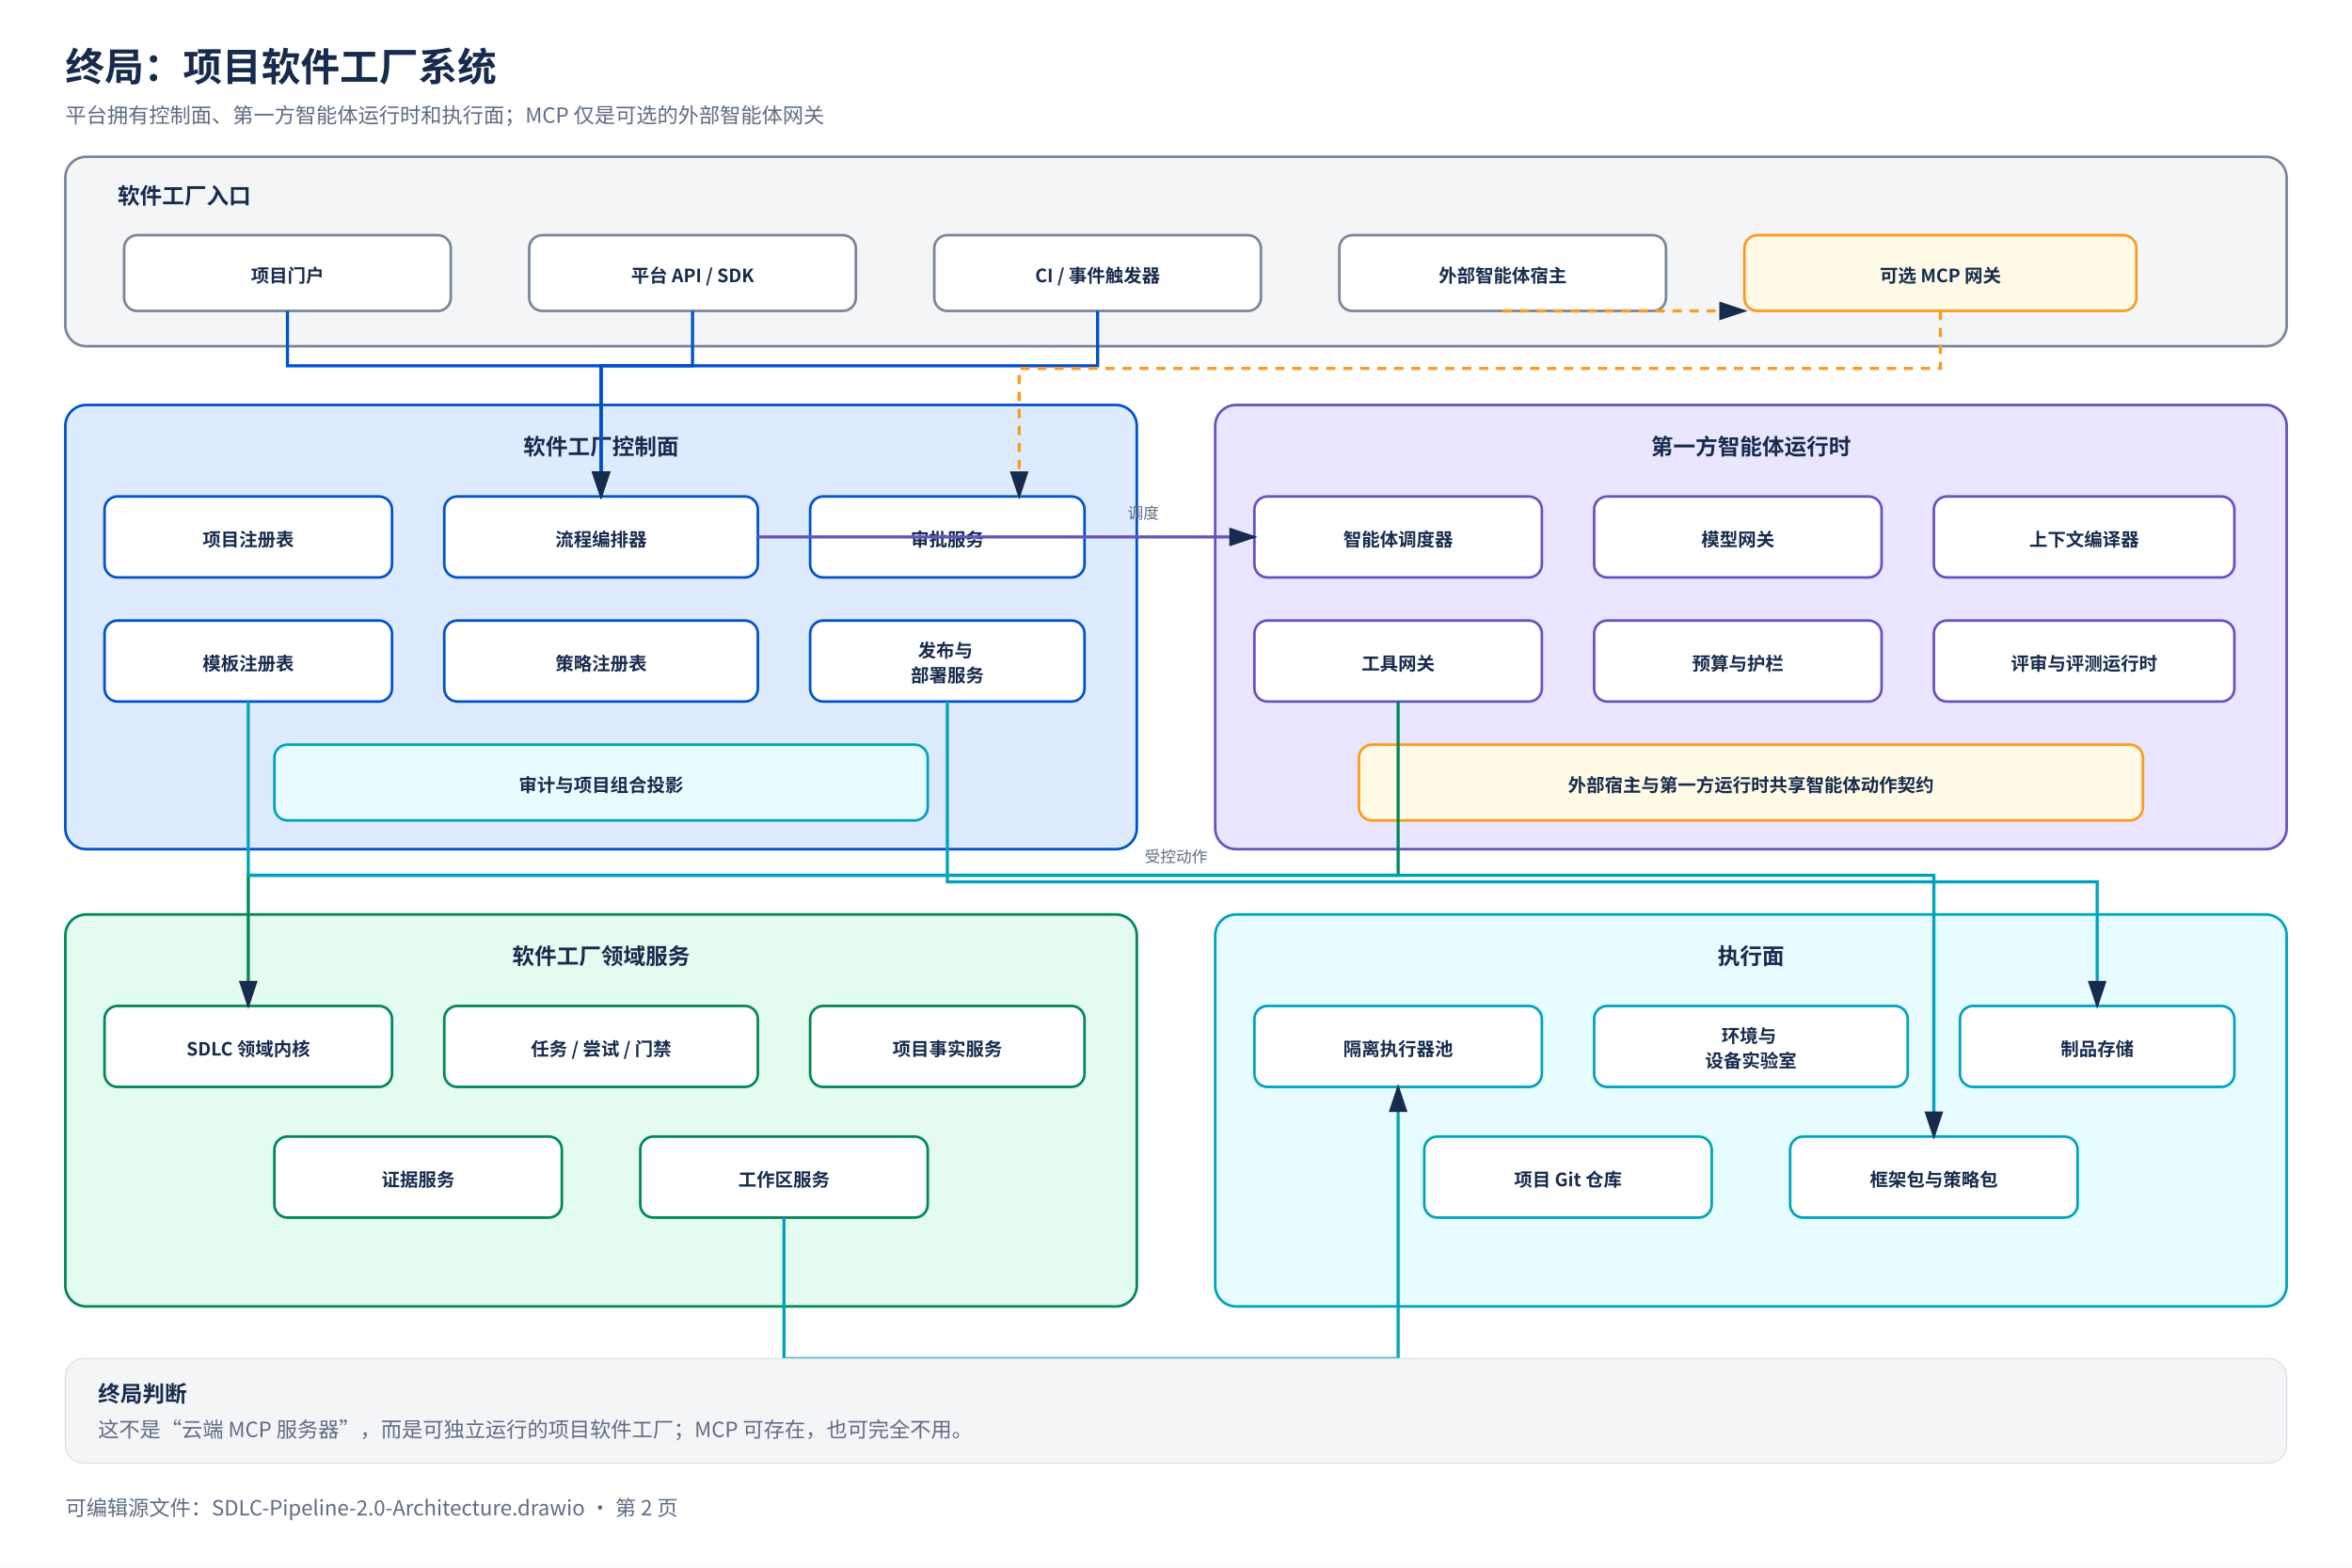
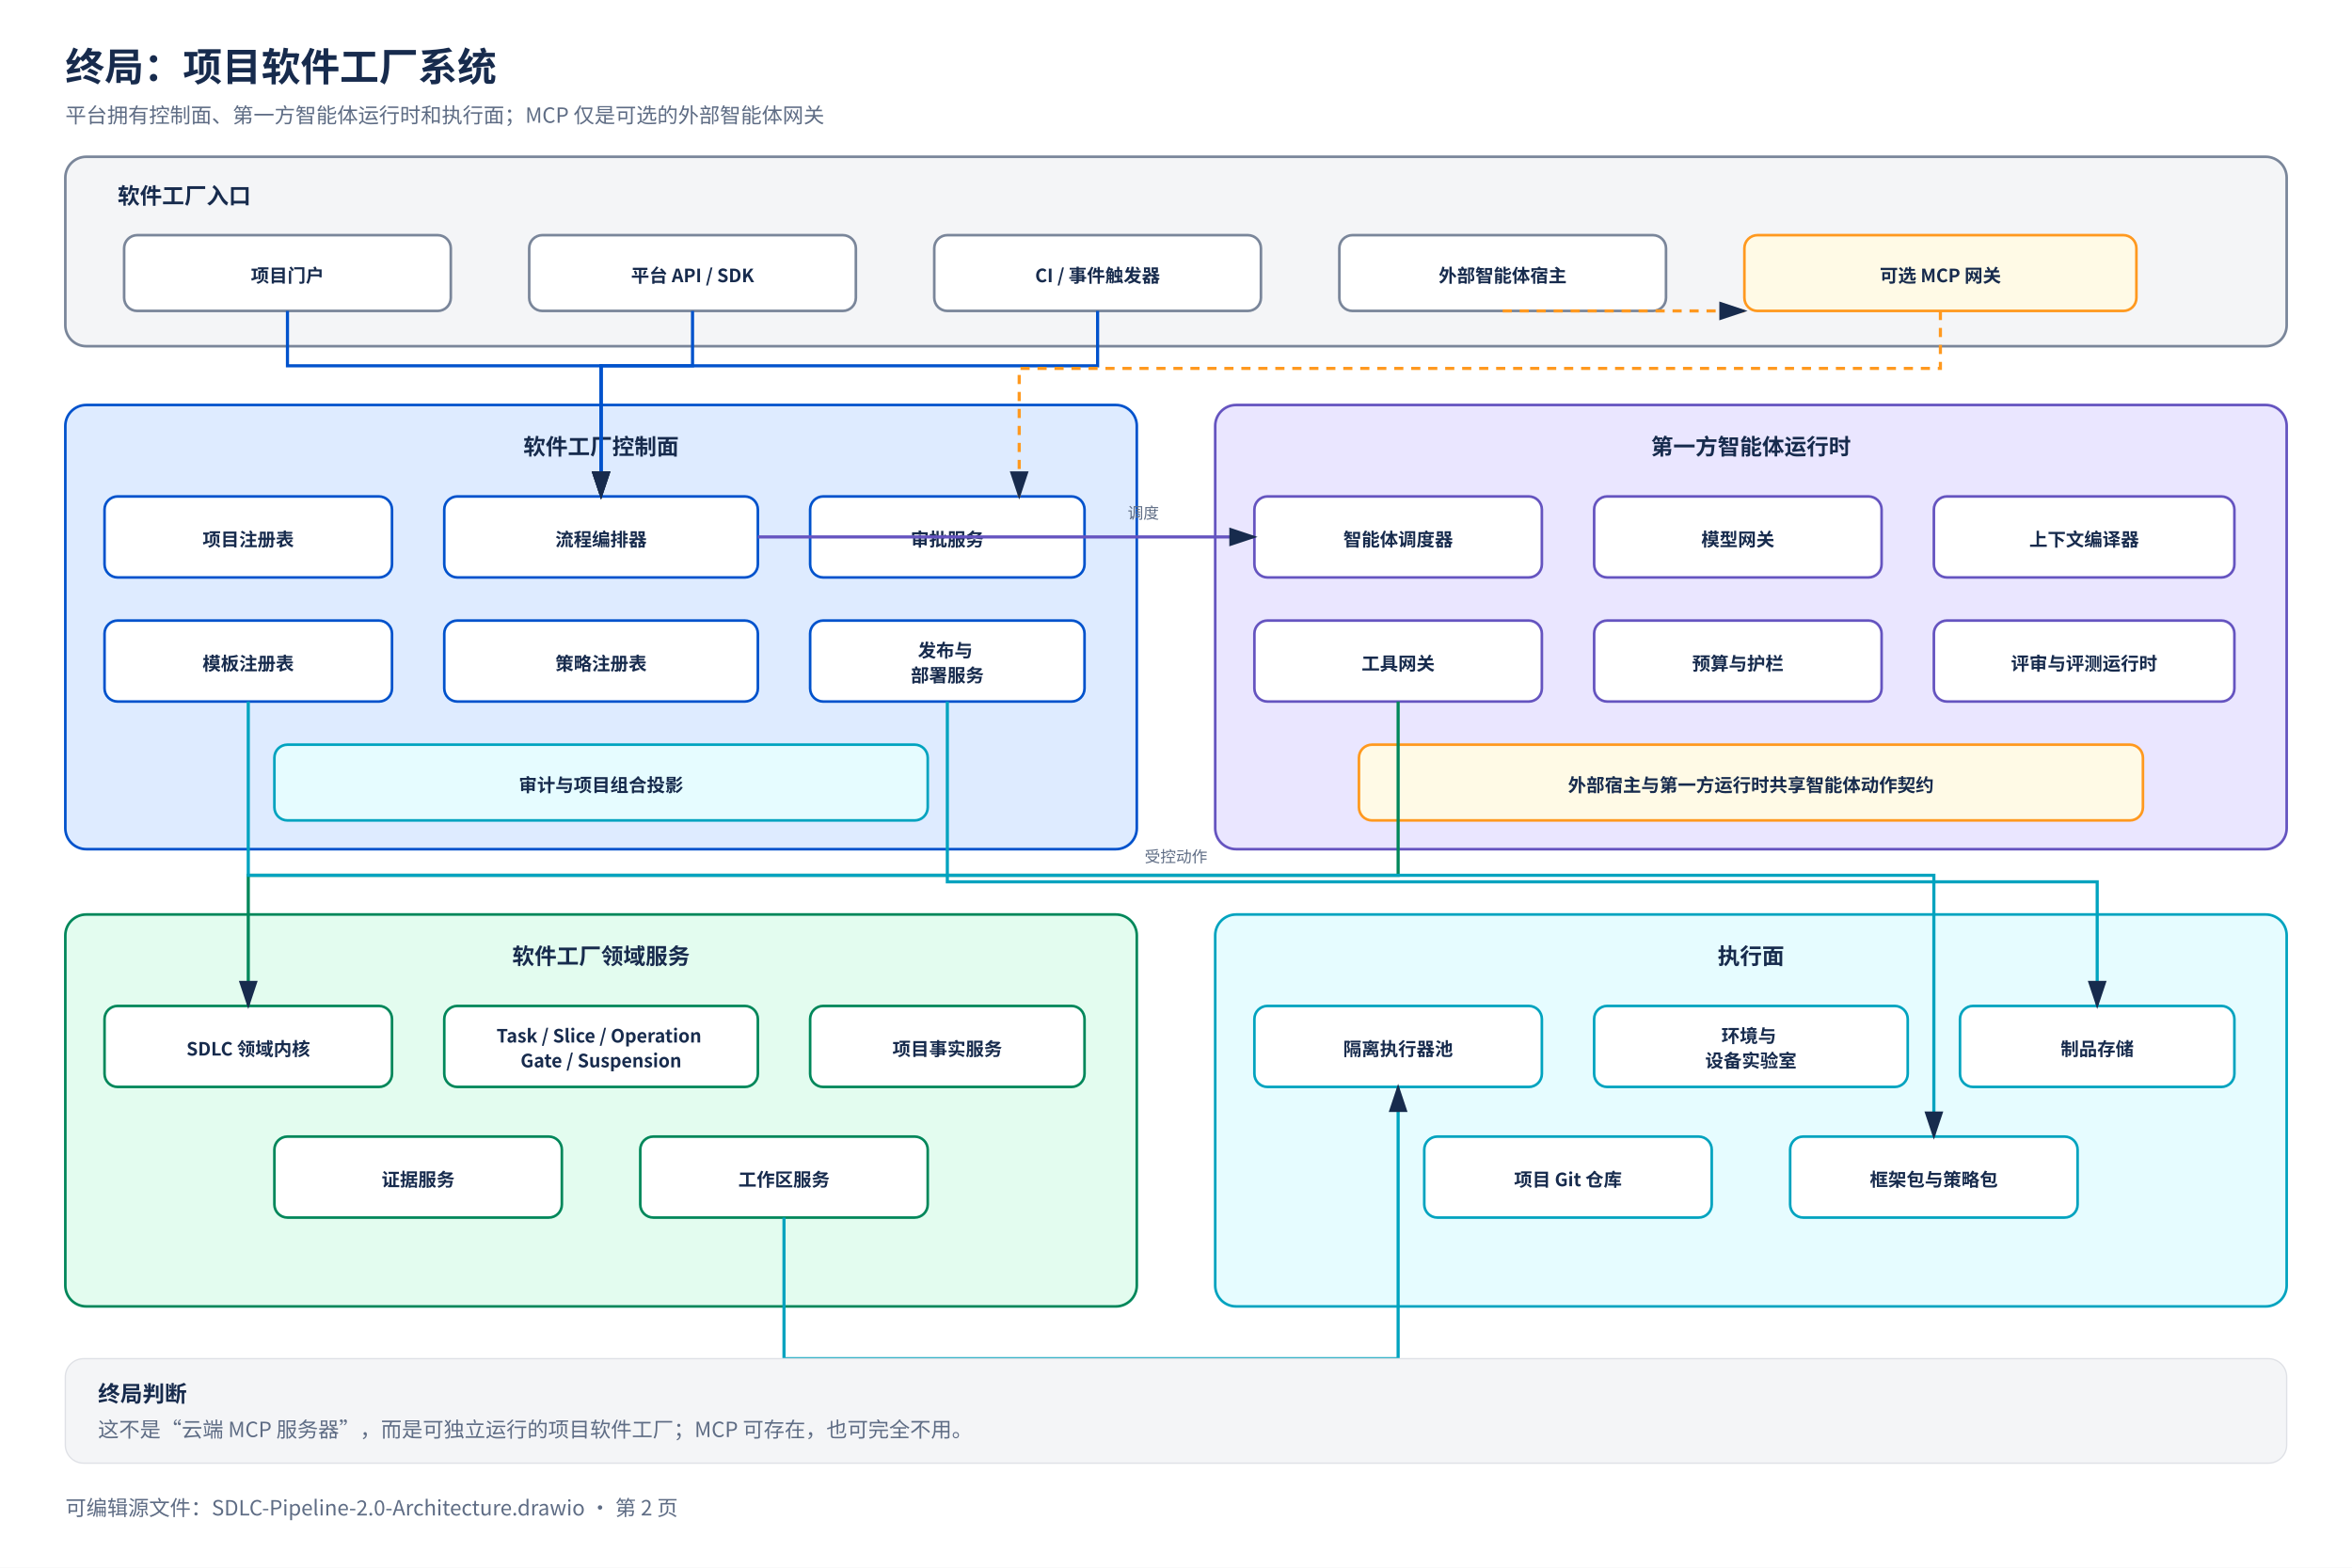
<svg xmlns="http://www.w3.org/2000/svg" width="1800" height="1200" viewBox="0 0 1800 1200">
  <defs>
    <marker id="a" markerWidth="10" markerHeight="10" refX="8" refY="3" orient="auto">
      <path d="M0,0 L0,6 L9,3 z" fill="#172b4d" />
    </marker>
    <marker id="ab" markerWidth="10" markerHeight="10" refX="8" refY="3" orient="auto">
      <path d="M0,0 L0,6 L9,3 z" fill="#0052cc" />
    </marker>
    <marker id="ap" markerWidth="10" markerHeight="10" refX="8" refY="3" orient="auto">
      <path d="M0,0 L0,6 L9,3 z" fill="#6554c0" />
    </marker>
    <marker id="ag" markerWidth="10" markerHeight="10" refX="8" refY="3" orient="auto">
      <path d="M0,0 L0,6 L9,3 z" fill="#00875a" />
    </marker>
    <marker id="at" markerWidth="10" markerHeight="10" refX="8" refY="3" orient="auto">
      <path d="M0,0 L0,6 L9,3 z" fill="#00a3bf" />
    </marker>
    <style>
      text{font-family:"Microsoft YaHei","Noto Sans CJK SC",sans-serif;fill:#172b4d}
      .title{font-size:30px;font-weight:700}.sub{font-size:16px;fill:#5e6c84}.head{font-size:17px;font-weight:700}
      .label{font-size:14px;font-weight:700;text-anchor:middle}.small{font-size:12px;fill:#5e6c84;text-anchor:middle}
      .group{stroke-width:2;rx:16}.box{stroke-width:2;rx:10}.edge{fill:none;stroke-width:2.4;marker-end:url(#a)}
    </style>
  </defs>
  <rect width="1800" height="1200" fill="#fff" />
  <text x="50" y="62" class="title">终局：项目软件工厂系统</text>
  <text x="50" y="94" class="sub">平台拥有控制面、第一方智能体运行时和执行面；MCP 仅是可选的外部智能体网关</text>
  <rect x="50" y="120" width="1700" height="145" class="group" fill="#f4f5f7" stroke="#7a869a" />
  <text x="90" y="156" class="head">软件工厂入口</text>
  <g fill="#fff" stroke="#7a869a">
    <rect x="95" y="180" width="250" height="58" class="box" />
    <rect x="405" y="180" width="250" height="58" class="box" />
    <rect x="715" y="180" width="250" height="58" class="box" />
    <rect x="1025" y="180" width="250" height="58" class="box" />
  </g>
  <rect x="1335" y="180" width="300" height="58" class="box" fill="#fffae6" stroke="#ff991f" />
  <text x="220" y="216" class="label">项目门户</text>
  <text x="530" y="216" class="label">平台 API / SDK</text>
  <text x="840" y="216" class="label">CI / 事件触发器</text>
  <text x="1150" y="216" class="label">外部智能体宿主</text>
  <text x="1485" y="216" class="label">可选 MCP 网关</text>
  <rect x="50" y="310" width="820" height="340" class="group" fill="#deebff" stroke="#0052cc" />
  <text x="460" y="348" class="head" text-anchor="middle">软件工厂控制面</text>
  <g fill="#fff" stroke="#0052cc">
    <rect x="80" y="380" width="220" height="62" class="box" />
    <rect x="340" y="380" width="240" height="62" class="box" />
    <rect x="620" y="380" width="210" height="62" class="box" />
    <rect x="80" y="475" width="220" height="62" class="box" />
    <rect x="340" y="475" width="240" height="62" class="box" />
    <rect x="620" y="475" width="210" height="62" class="box" />
  </g>
  <rect x="210" y="570" width="500" height="58" class="box" fill="#e6fcff" stroke="#00a3bf" />
  <text x="190" y="418" class="label">项目注册表</text>
  <text x="460" y="418" class="label">流程编排器</text>
  <text x="725" y="418" class="label">审批服务</text>
  <text x="190" y="513" class="label">模板注册表</text>
  <text x="460" y="513" class="label">策略注册表</text>
  <text x="725" y="503" class="label">
    <tspan x="725">发布与</tspan>
    <tspan x="725" dy="19">部署服务</tspan>
  </text>
  <text x="460" y="606" class="label">审计与项目组合投影</text>
  <rect x="930" y="310" width="820" height="340" class="group" fill="#eae6ff" stroke="#6554c0" />
  <text x="1340" y="348" class="head" text-anchor="middle">第一方智能体运行时</text>
  <g fill="#fff" stroke="#6554c0">
    <rect x="960" y="380" width="220" height="62" class="box" />
    <rect x="1220" y="380" width="220" height="62" class="box" />
    <rect x="1480" y="380" width="230" height="62" class="box" />
    <rect x="960" y="475" width="220" height="62" class="box" />
    <rect x="1220" y="475" width="220" height="62" class="box" />
    <rect x="1480" y="475" width="230" height="62" class="box" />
  </g>
  <rect x="1040" y="570" width="600" height="58" class="box" fill="#fffae6" stroke="#ff991f" />
  <text x="1070" y="418" class="label">智能体调度器</text>
  <text x="1330" y="418" class="label">模型网关</text>
  <text x="1595" y="418" class="label">上下文编译器</text>
  <text x="1070" y="513" class="label">工具网关</text>
  <text x="1330" y="513" class="label">预算与护栏</text>
  <text x="1595" y="513" class="label">评审与评测运行时</text>
  <text x="1340" y="606" class="label">外部宿主与第一方运行时共享智能体动作契约</text>
  <rect x="50" y="700" width="820" height="300" class="group" fill="#e3fcef" stroke="#00875a" />
  <text x="460" y="738" class="head" text-anchor="middle">软件工厂领域服务</text>
  <g fill="#fff" stroke="#00875a">
    <rect x="80" y="770" width="220" height="62" class="box" />
    <rect x="340" y="770" width="240" height="62" class="box" />
    <rect x="620" y="770" width="210" height="62" class="box" />
    <rect x="210" y="870" width="220" height="62" class="box" />
    <rect x="490" y="870" width="220" height="62" class="box" />
  </g>
  <text x="190" y="808" class="label">SDLC 领域内核</text>
-   <text x="460" y="808" class="label">任务 / 尝试 / 门禁</text>
+   <text x="460" y="798" class="label">
+     <tspan x="460">Task / Slice / Operation</tspan>
+     <tspan x="460" dy="19">Gate / Suspension</tspan>
+   </text>
  <text x="725" y="808" class="label">项目事实服务</text>
  <text x="320" y="908" class="label">证据服务</text>
  <text x="600" y="908" class="label">工作区服务</text>
  <rect x="930" y="700" width="820" height="300" class="group" fill="#e6fcff" stroke="#00a3bf" />
  <text x="1340" y="738" class="head" text-anchor="middle">执行面</text>
  <g fill="#fff" stroke="#00a3bf">
    <rect x="960" y="770" width="220" height="62" class="box" />
    <rect x="1220" y="770" width="240" height="62" class="box" />
    <rect x="1500" y="770" width="210" height="62" class="box" />
    <rect x="1090" y="870" width="220" height="62" class="box" />
    <rect x="1370" y="870" width="220" height="62" class="box" />
  </g>
  <text x="1070" y="808" class="label">隔离执行器池</text>
  <text x="1340" y="798" class="label">
    <tspan x="1340">环境与</tspan>
    <tspan x="1340" dy="19">设备实验室</tspan>
  </text>
  <text x="1605" y="808" class="label">制品存储</text>
  <text x="1200" y="908" class="label">项目 Git 仓库</text>
  <text x="1480" y="908" class="label">框架包与策略包</text>
  <path d="M220 238 V280 H460 V380" class="edge" stroke="#0052cc" marker-end="url(#ab)" />
  <path d="M530 238 V280 H460 V380" class="edge" stroke="#0052cc" marker-end="url(#ab)" />
  <path d="M840 238 V280 H460 V380" class="edge" stroke="#0052cc" marker-end="url(#ab)" />
  <path d="M1150 238 H1335" class="edge" stroke="#ff991f" stroke-dasharray="7 6" />
  <path d="M1485 238 V282 H780 V380" class="edge" stroke="#ff991f" stroke-dasharray="7 6" />
  <path d="M580 411 H900 V411 H960" class="edge" stroke="#6554c0" marker-end="url(#ap)" />
  <text x="875" y="397" class="small">调度</text>
  <path d="M1070 537 V670 H190 V770" class="edge" stroke="#00875a" marker-end="url(#ag)" />
  <text x="900" y="660" class="small">受控动作</text>
  <path d="M600 932 V1040 H1070 V832" class="edge" stroke="#00a3bf" marker-end="url(#at)" />
  <path d="M725 537 V675 H1605 V770" class="edge" stroke="#00a3bf" marker-end="url(#at)" />
  <path d="M190 537 V670 H1480 V870" class="edge" stroke="#00a3bf" marker-end="url(#at)" />
  <g transform="translate(50 1040)">
    <rect width="1700" height="80" rx="14" fill="#f4f5f7" stroke="#dfe1e6" />
    <text x="25" y="33" class="head">终局判断</text>
    <text x="25" y="60" class="sub">这不是“云端 MCP 服务器”，而是可独立运行的项目软件工厂；MCP 可存在，也可完全不用。</text>
  </g>
  <text x="50" y="1160" class="sub">可编辑源文件：SDLC-Pipeline-2.0-Architecture.drawio · 第 2 页</text>
</svg>
